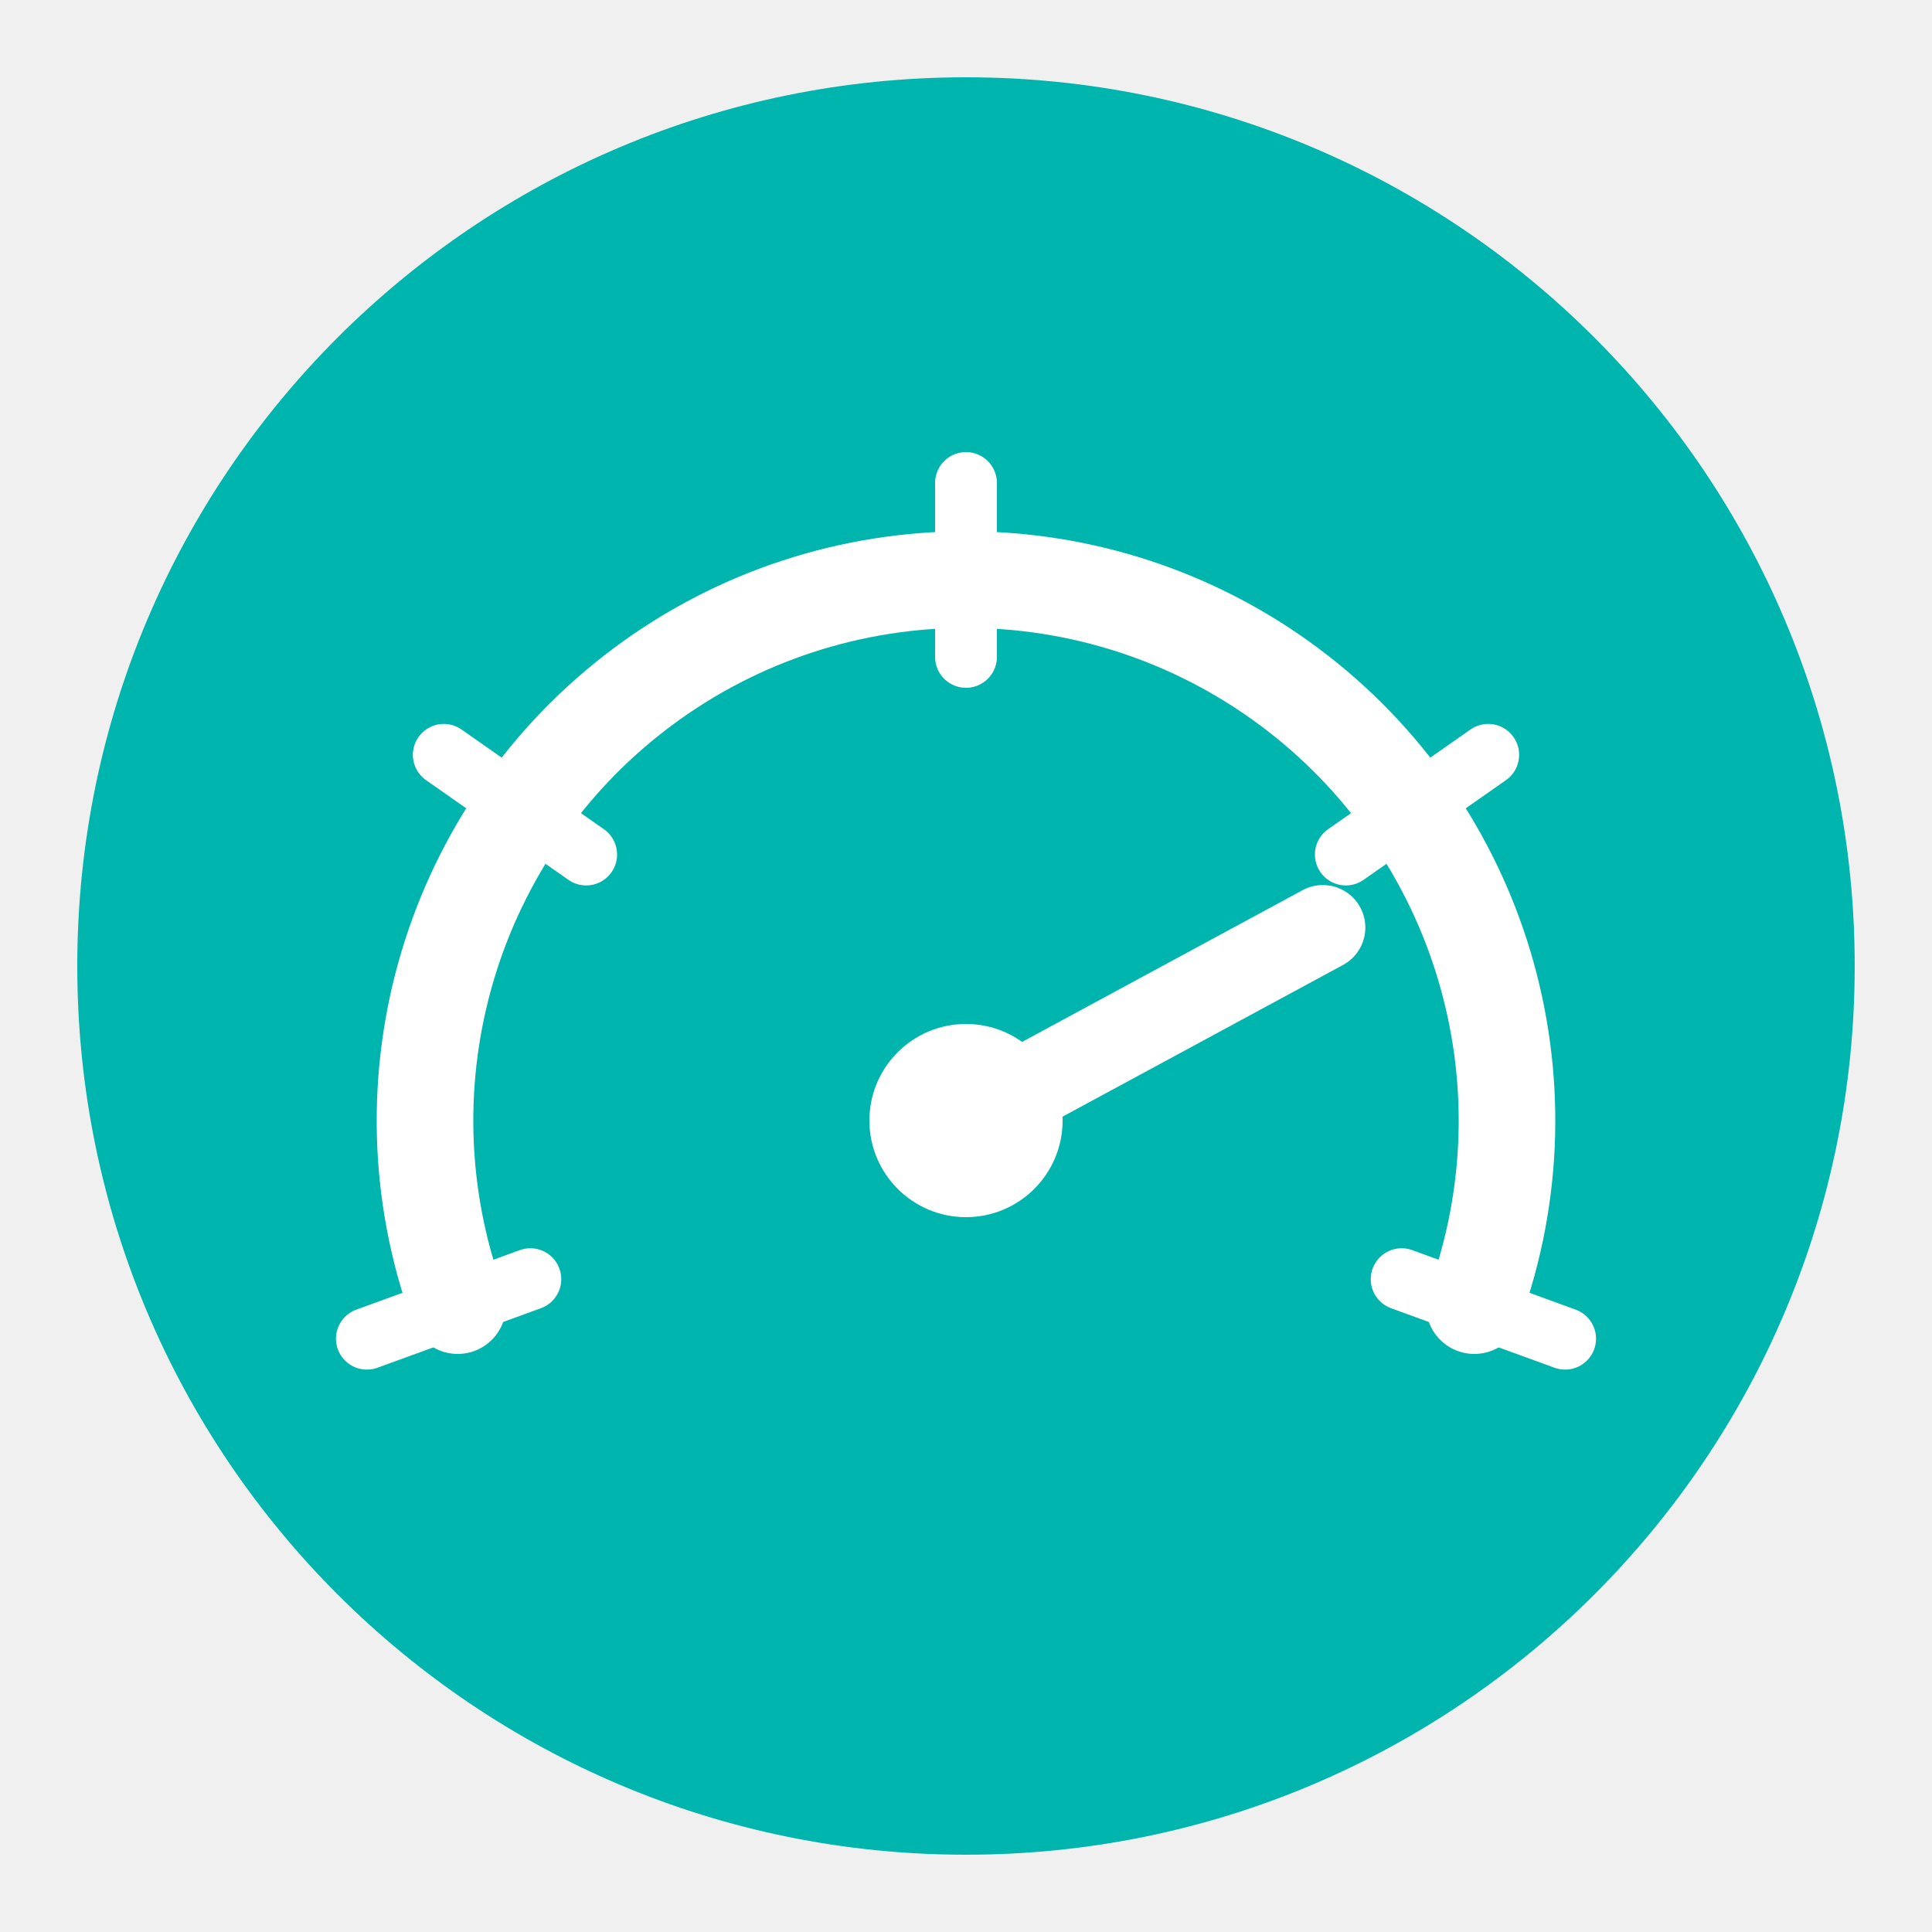
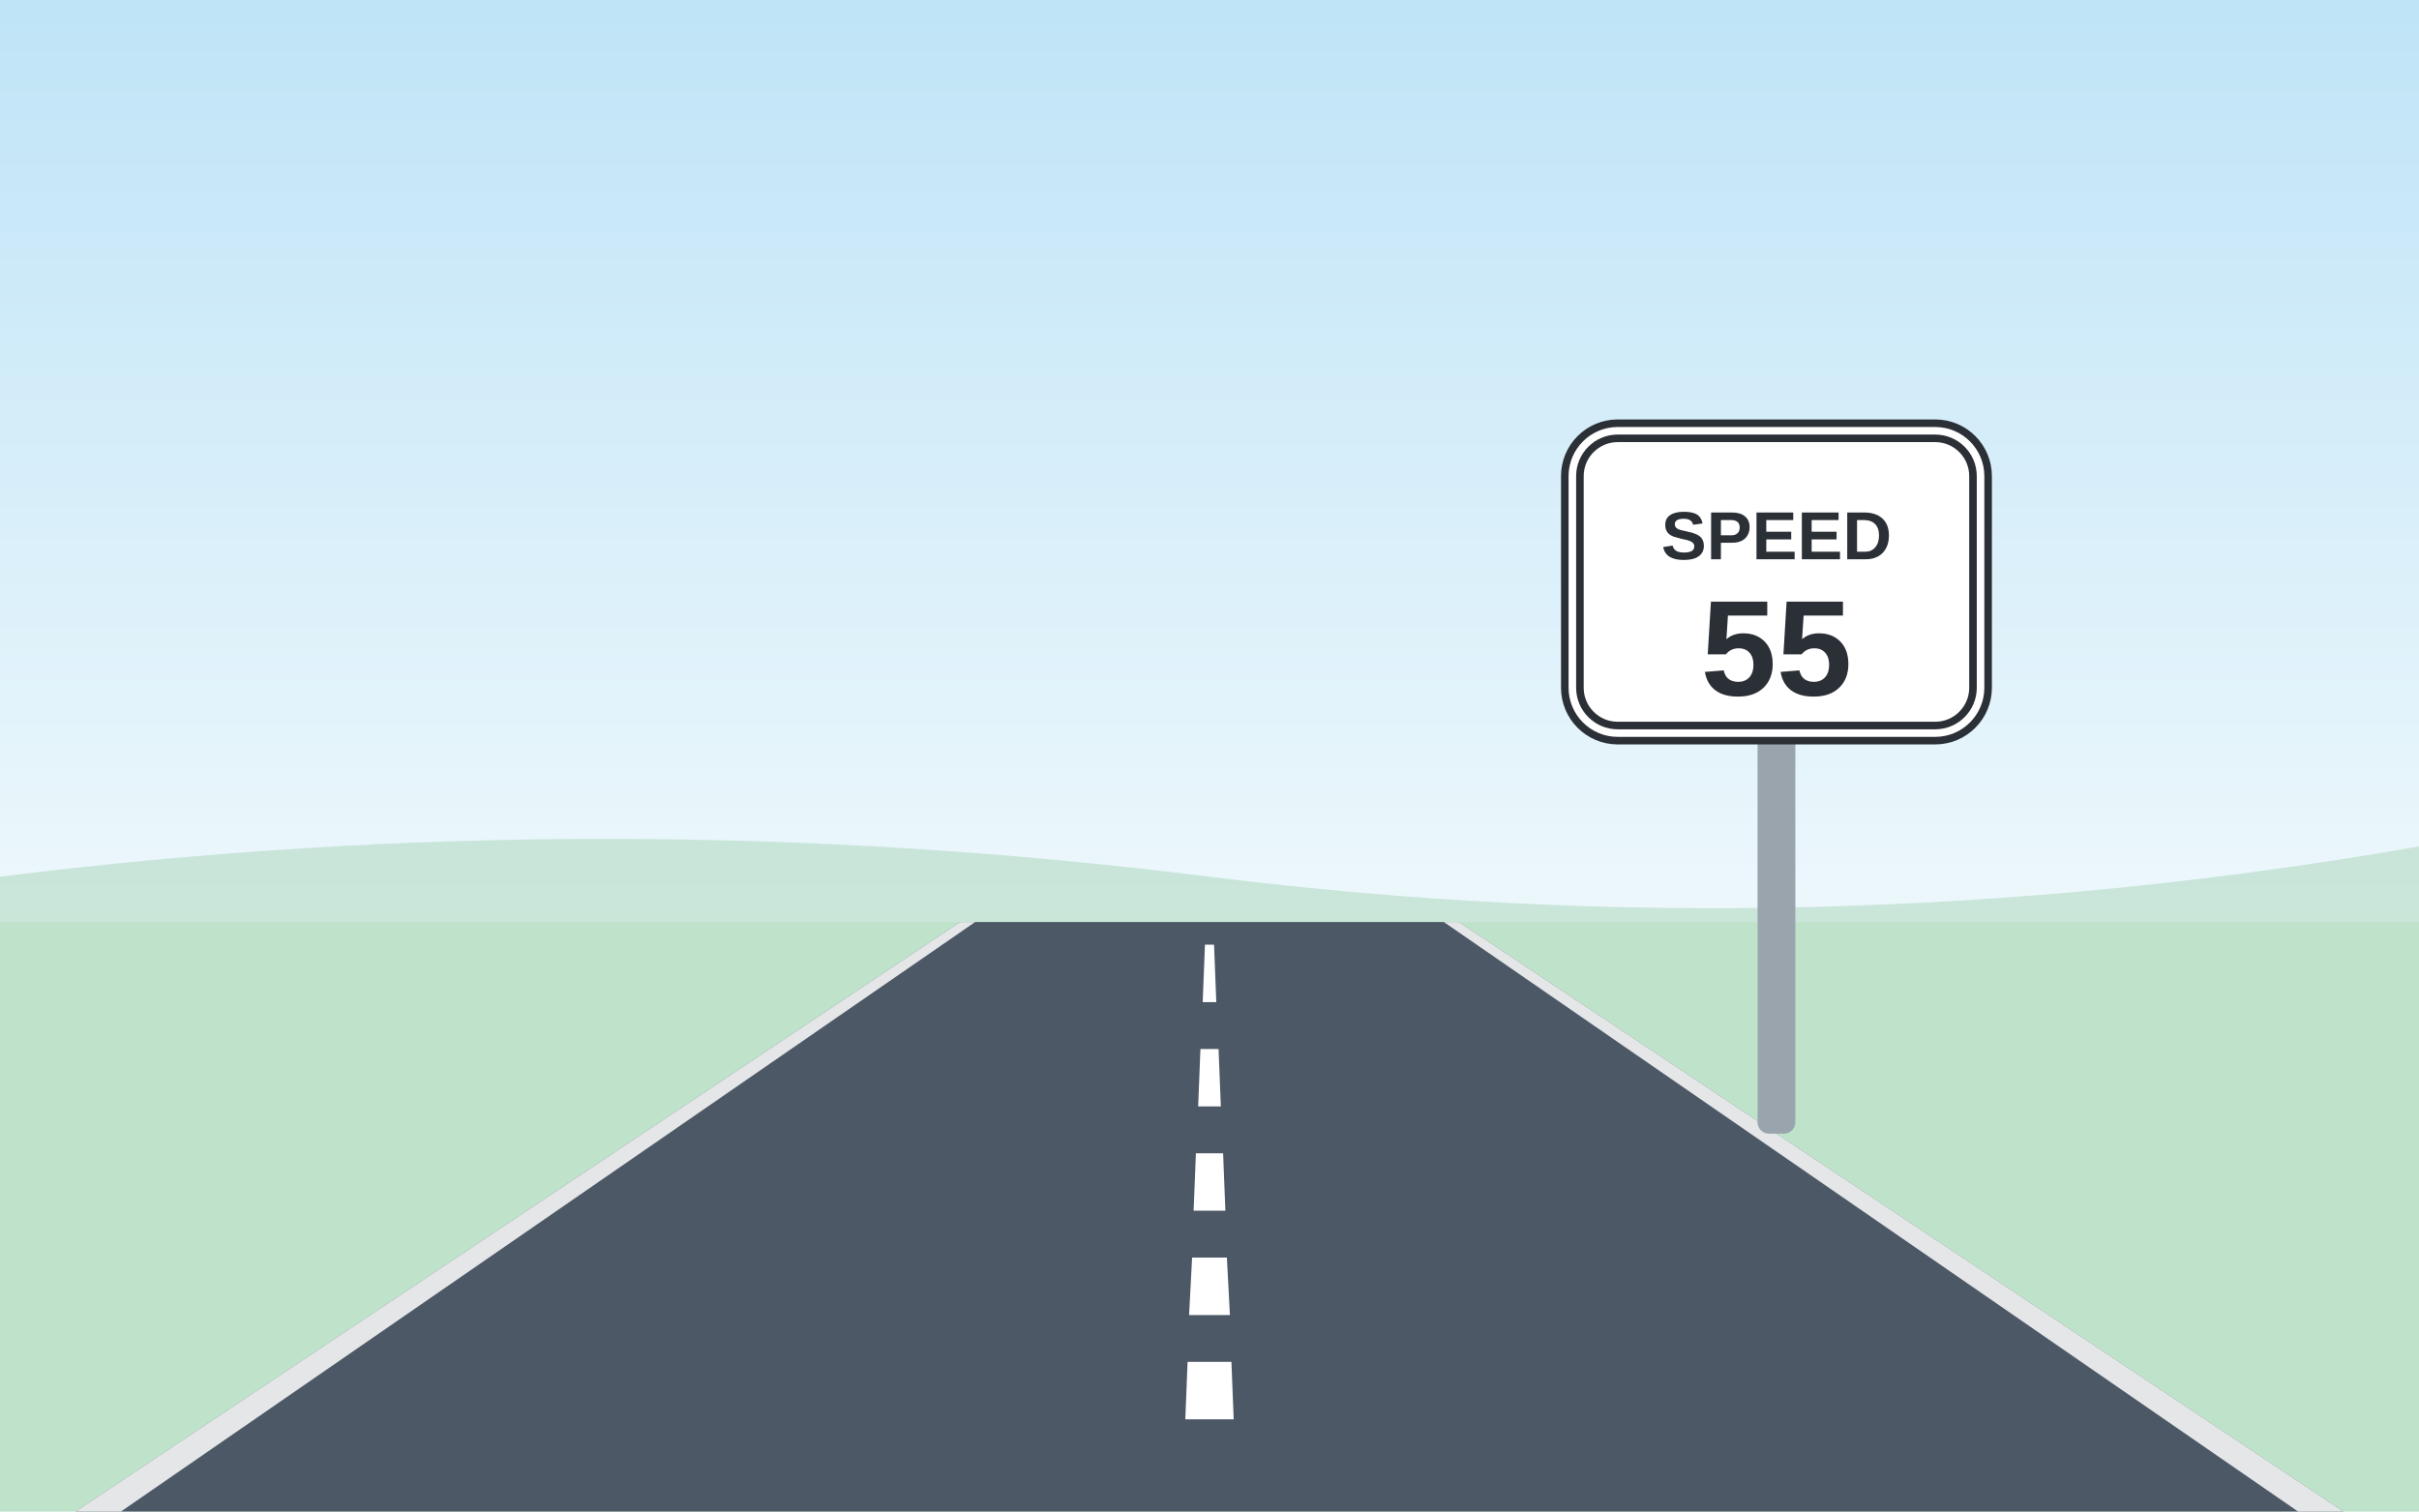
- <svg xmlns="http://www.w3.org/2000/svg" viewBox="0 0 100 100">
-   <circle cx="50" cy="50" r="46" fill="#00B5AD" />
-   <path d="M 23.69 67.58 A 28 28 0 1 1 76.31 67.58" fill="none" stroke="#ffffff" stroke-width="5" stroke-linecap="round" />
-   <line x1="27.45" y1="66.21" x2="18.99" y2="69.29" stroke="#ffffff" stroke-width="3.2" stroke-linecap="round" />
-   <line x1="30.34" y1="44.23" x2="22.97" y2="39.07" stroke="#ffffff" stroke-width="3.2" stroke-linecap="round" />
-   <line x1="50.00" y1="34.00" x2="50.00" y2="25.00" stroke="#ffffff" stroke-width="3.2" stroke-linecap="round" />
-   <line x1="69.66" y1="44.23" x2="77.03" y2="39.07" stroke="#ffffff" stroke-width="3.2" stroke-linecap="round" />
-   <line x1="72.55" y1="66.21" x2="81.01" y2="69.29" stroke="#ffffff" stroke-width="3.2" stroke-linecap="round" />
-   <line x1="50" y1="58" x2="68.47" y2="48.01" stroke="#ffffff" stroke-width="4.4" stroke-linecap="round" />
-   <circle cx="50" cy="58" r="5" fill="#ffffff" />
+ <svg xmlns="http://www.w3.org/2000/svg" viewBox="0 0 320 200">
+   <defs>
+     <linearGradient id="sky" x1="0" y1="0" x2="0" y2="1">
+       <stop offset="0" stop-color="#bfe4f7" />
+       <stop offset="1" stop-color="#eef8fc" />
+     </linearGradient>
+   </defs>
+   <rect width="320" height="200" fill="#eef8fc" />
+   <rect width="320" height="124" fill="url(#sky)" />
+   <path d="M0,116 Q 80.0,106 160.0,116 T 320,112 V124 H0 Z" fill="#a7d3b6" opacity="0.5" />
+   <rect y="122" width="320" height="78" fill="#bfe3ca" />
+   <polygon points="127.0,122 193.0,122 310.0,200 10.0,200" fill="#4d5866" />
+   <polygon points="127.0,122 129.0,122 16.0,200 10.0,200" fill="#ffffff" opacity="0.85" />
+   <polygon points="191.0,122 193.0,122 310.0,200 304.0,200" fill="#ffffff" opacity="0.85" />
+   <polygon points="159.4,125.0 160.6,125.0 160.9,132.6 159.1,132.6" fill="#ffffff" />
+   <polygon points="158.8,138.8 161.2,138.8 161.5,146.4 158.5,146.4" fill="#ffffff" />
+   <polygon points="158.2,152.6 161.8,152.6 162.1,160.2 157.9,160.2" fill="#ffffff" />
+   <polygon points="157.7,166.4 162.3,166.4 162.7,174.0 157.3,174.0" fill="#ffffff" />
+   <polygon points="157.1,180.2 162.9,180.2 163.2,187.8 156.8,187.8" fill="#ffffff" />
+   <rect x="232.5" y="94" width="5" height="56" rx="1.5" fill="#9aa4ad" />
+   <rect x="208" y="57" width="54" height="40" rx="6" fill="#ffffff" stroke="#2b2f36" stroke-width="3" />
+   <rect x="208" y="57" width="54" height="40" rx="6" fill="none" stroke="#ffffff" stroke-width="1" />
+   <text x="235" y="74" text-anchor="middle" font-family="Arial, sans-serif" font-size="9" font-weight="700" fill="#2b2f36">SPEED</text>
+   <text x="235" y="92" text-anchor="middle" font-family="Arial, sans-serif" font-size="18" font-weight="800" fill="#2b2f36">55</text>
</svg>
